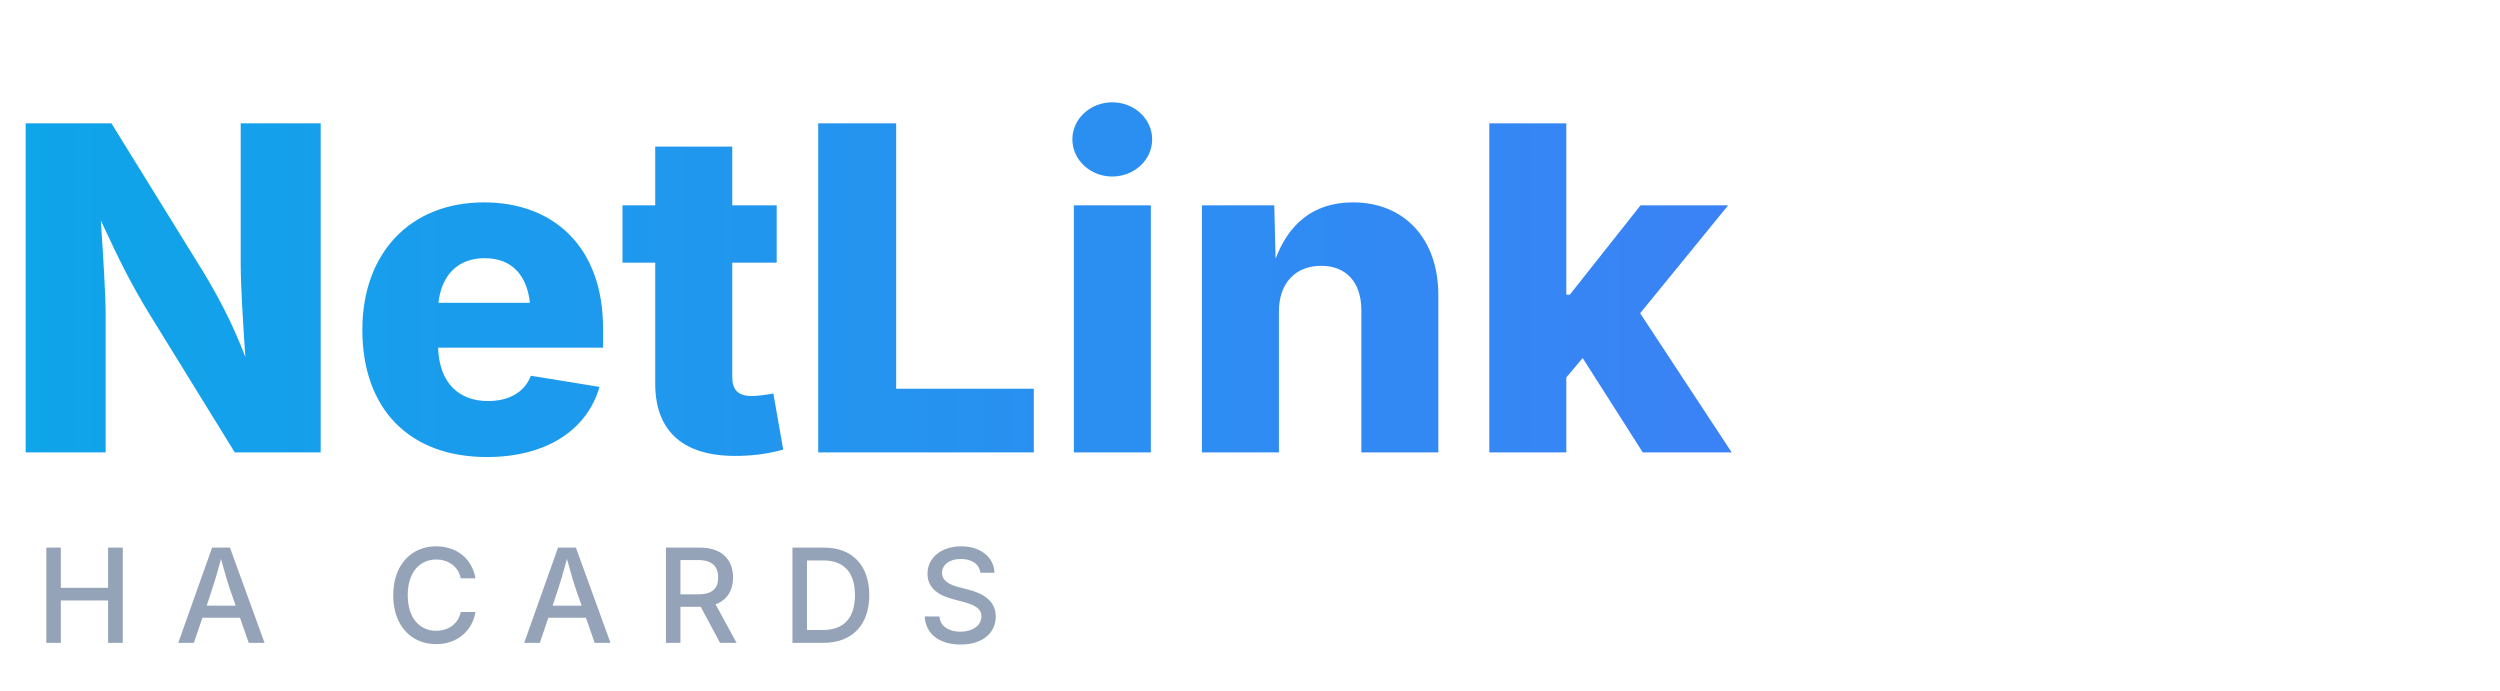
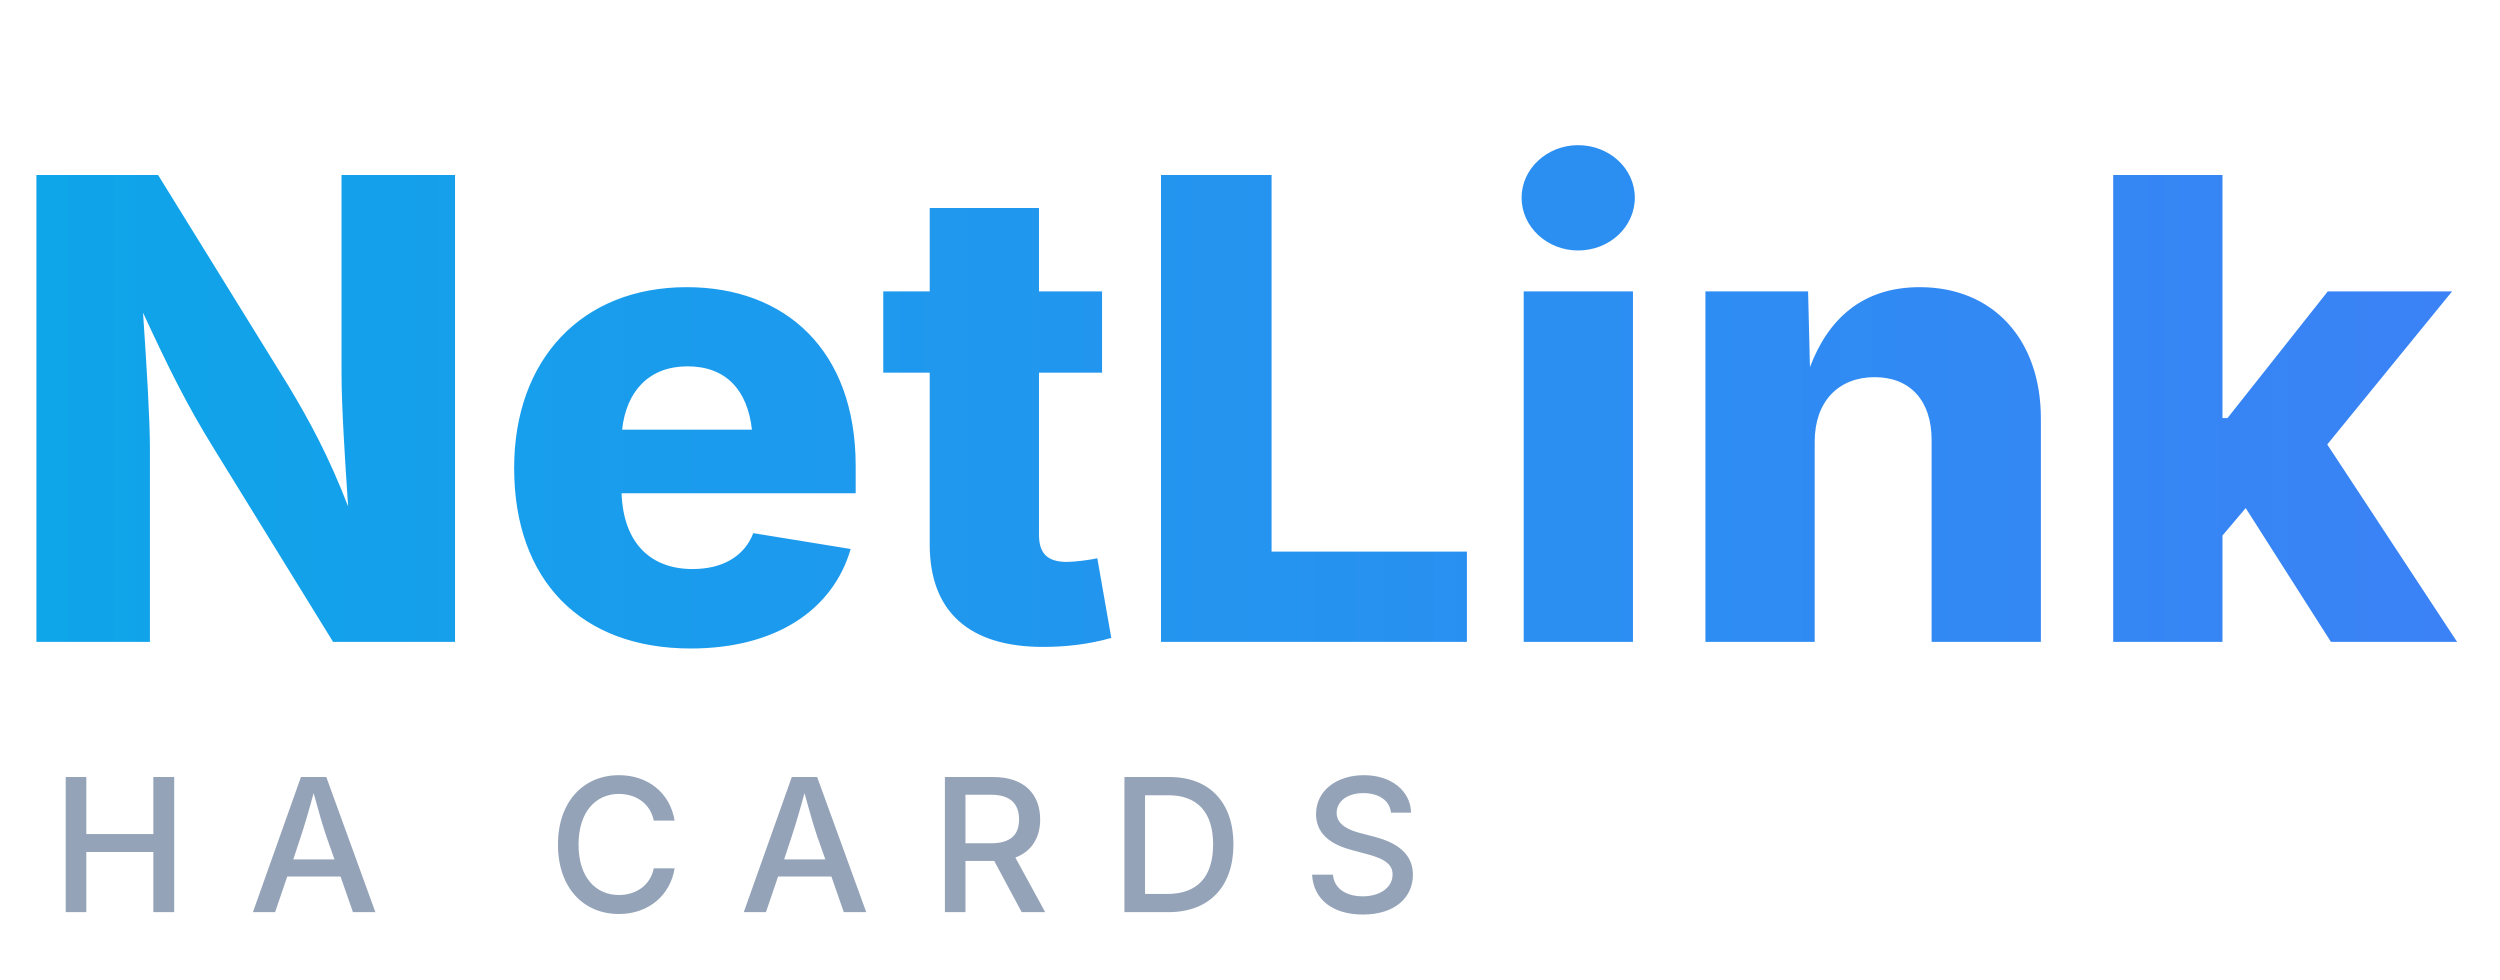
- <svg xmlns="http://www.w3.org/2000/svg" viewBox="0 0 210 58" fill="none">
+ <svg xmlns="http://www.w3.org/2000/svg" viewBox="0 0 148 58" fill="none">
  <defs>
    <linearGradient id="g" x1="0%" y1="0%" x2="100%" y2="0%">
      <stop offset="0%" stop-color="#0ea5e9" />
      <stop offset="100%" stop-color="#3b82f6" />
    </linearGradient>
  </defs>
  <text x="0" y="38" font-family="-apple-system, BlinkMacSystemFont, 'Segoe UI', system-ui, sans-serif" font-size="38" font-weight="800" fill="url(#g)">NetLink</text>
  <text x="3" y="54" font-family="-apple-system, BlinkMacSystemFont, 'Segoe UI', system-ui, sans-serif" font-size="11" font-weight="500" fill="#94a3b8" letter-spacing="3.5">HA CARDS</text>
</svg>
